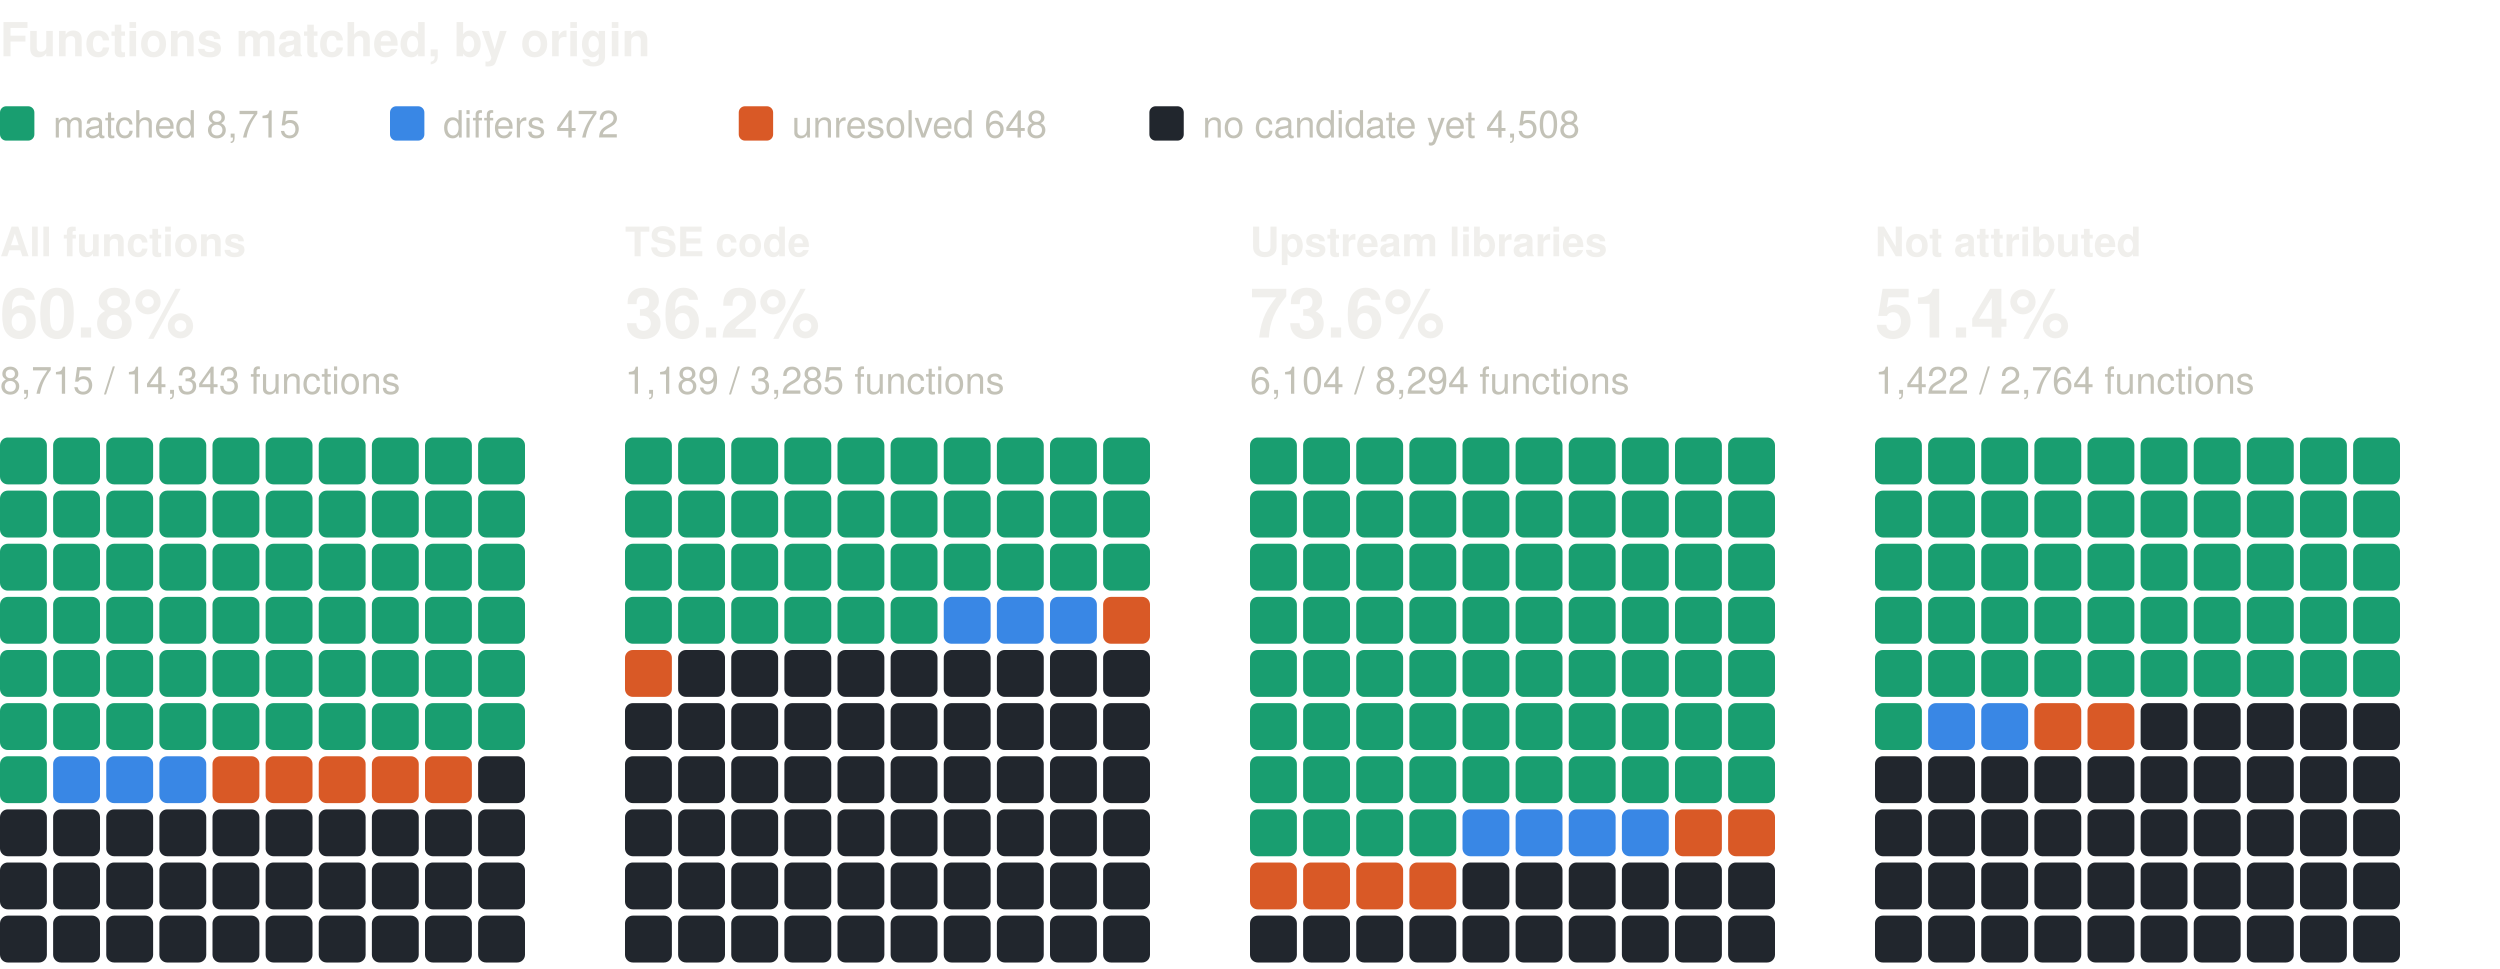
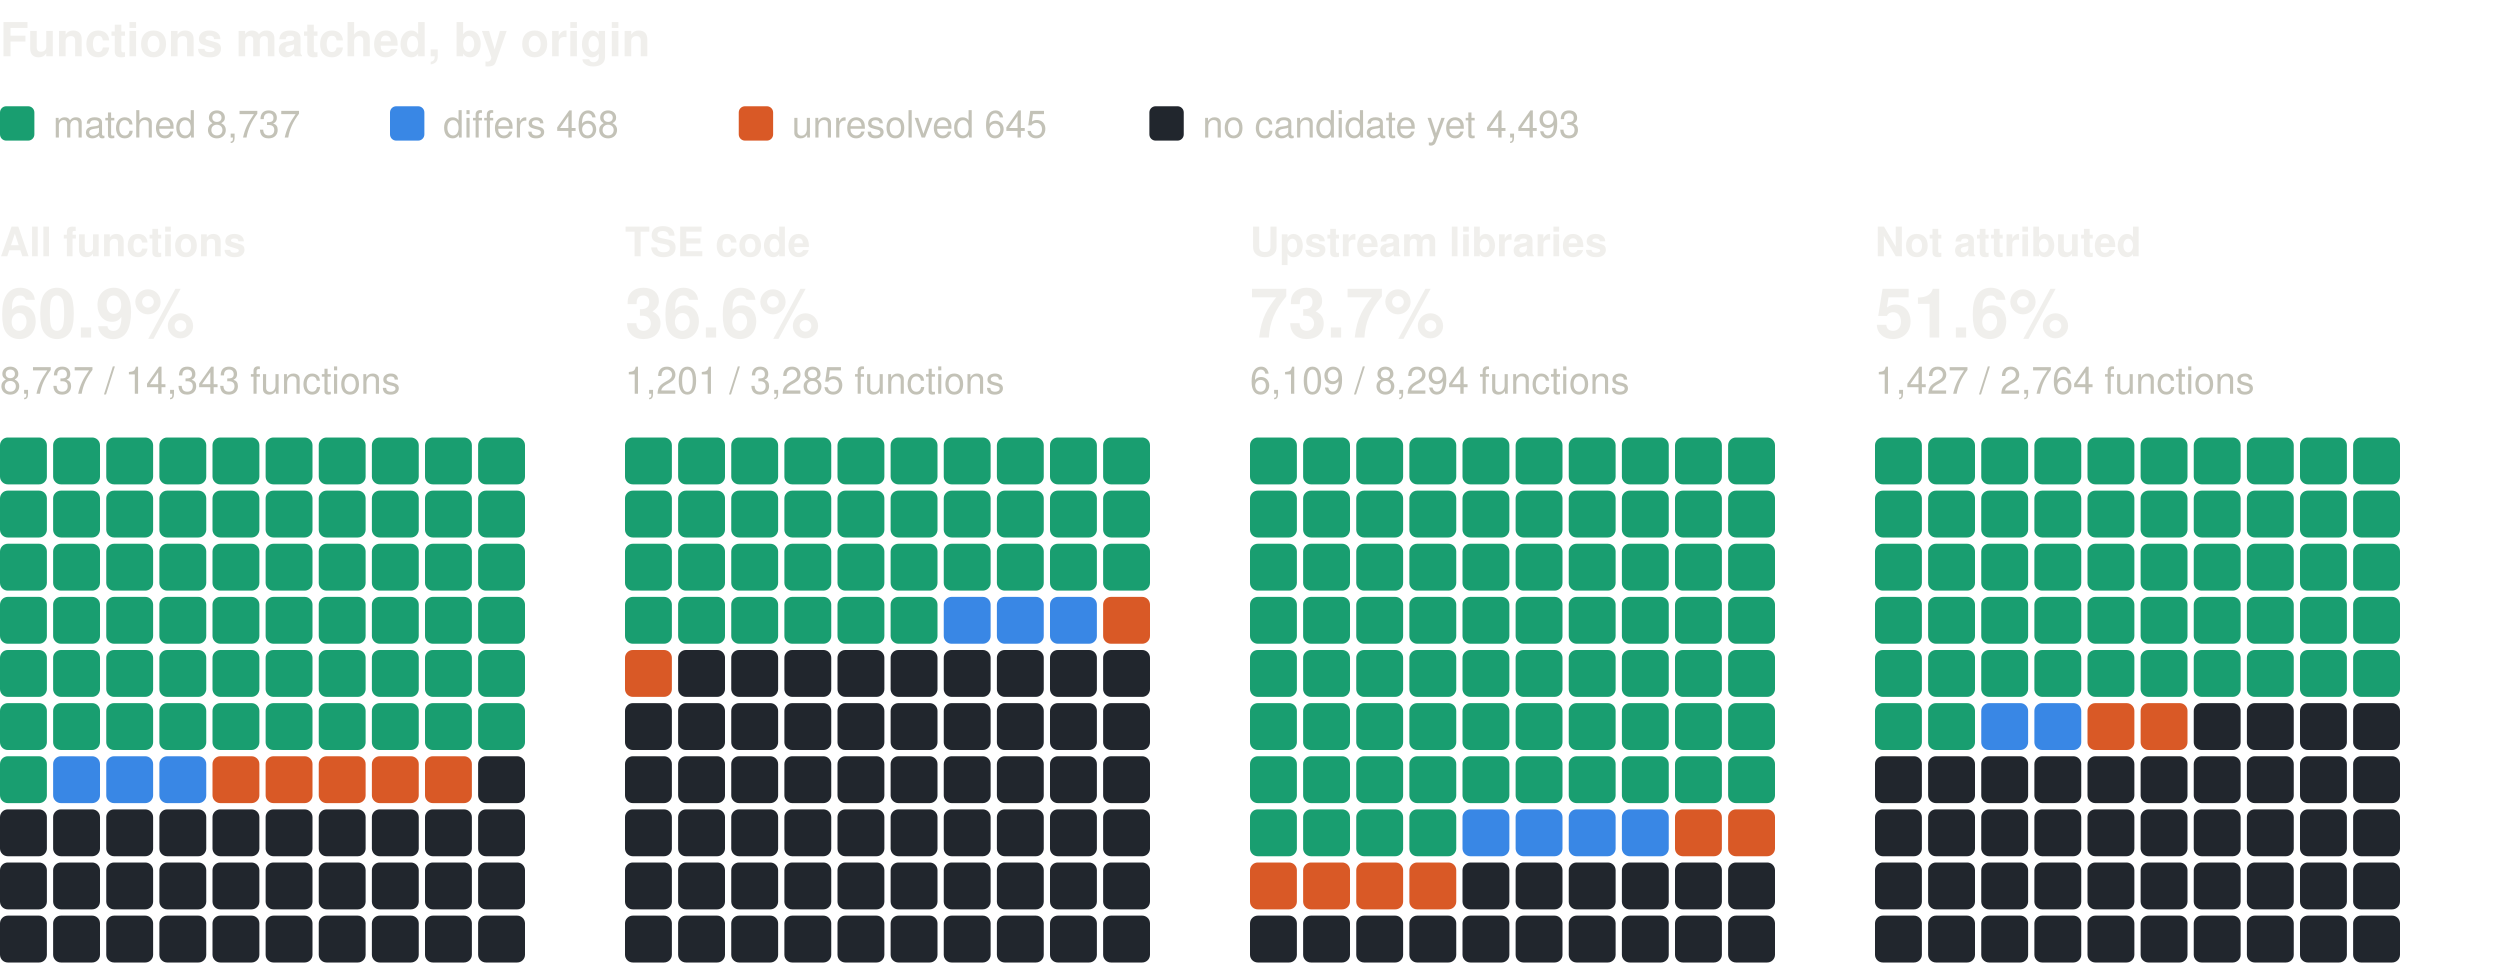
<svg xmlns="http://www.w3.org/2000/svg" width="800" height="310" viewBox="0 0 800 310" role="img" aria-label="Functions matched, by origin: one square per percent, coloured by verdict" font-family="system-ui, -apple-system, 'Segoe UI', Helvetica, Arial, sans-serif">
  <text x="0" y="18" font-size="15" fill="#f0efec" font-weight="600">Functions matched, by origin</text>
  <rect x="0" y="34" width="11" height="11" rx="2" fill="#199e70" />
-   <text x="17" y="44" font-size="12" fill="#c3c2b7">matched 8,715</text>
+   <text x="17" y="44" font-size="12" fill="#c3c2b7">matched 8,737</text>
  <rect x="124.8" y="34" width="11" height="11" rx="2" fill="#3987e5" />
-   <text x="141.8" y="44" font-size="12" fill="#c3c2b7">differs 472</text>
+   <text x="141.8" y="44" font-size="12" fill="#c3c2b7">differs 468</text>
  <rect x="236.4" y="34" width="11" height="11" rx="2" fill="#d95926" />
-   <text x="253.4" y="44" font-size="12" fill="#c3c2b7">unresolved 648</text>
+   <text x="253.4" y="44" font-size="12" fill="#c3c2b7">unresolved 645</text>
  <rect x="367.8" y="34" width="11" height="11" rx="2" fill="#21262d" />
-   <text x="384.8" y="44" font-size="12" fill="#c3c2b7">no candidate yet 4,508</text>
+   <text x="384.8" y="44" font-size="12" fill="#c3c2b7">no candidate yet 4,493</text>
  <text x="0" y="82" font-size="13" fill="#f0efec" font-weight="600">All functions</text>
-   <text x="0" y="108" font-size="22" fill="#f0efec" font-weight="600">60.8%</text>
-   <text x="0" y="126" font-size="12" fill="#c3c2b7">8,715 / 14,343 functions</text>
+   <text x="0" y="108" font-size="22" fill="#f0efec" font-weight="600">60.9%</text>
+   <text x="0" y="126" font-size="12" fill="#c3c2b7">8,737 / 14,343 functions</text>
  <rect x="0" y="140" width="15" height="15" rx="2.5" fill="#199e70" />
  <rect x="17" y="140" width="15" height="15" rx="2.5" fill="#199e70" />
  <rect x="34" y="140" width="15" height="15" rx="2.5" fill="#199e70" />
  <rect x="51" y="140" width="15" height="15" rx="2.5" fill="#199e70" />
  <rect x="68" y="140" width="15" height="15" rx="2.5" fill="#199e70" />
  <rect x="85" y="140" width="15" height="15" rx="2.5" fill="#199e70" />
  <rect x="102" y="140" width="15" height="15" rx="2.5" fill="#199e70" />
  <rect x="119" y="140" width="15" height="15" rx="2.5" fill="#199e70" />
  <rect x="136" y="140" width="15" height="15" rx="2.5" fill="#199e70" />
  <rect x="153" y="140" width="15" height="15" rx="2.5" fill="#199e70" />
  <rect x="0" y="157" width="15" height="15" rx="2.5" fill="#199e70" />
  <rect x="17" y="157" width="15" height="15" rx="2.5" fill="#199e70" />
  <rect x="34" y="157" width="15" height="15" rx="2.5" fill="#199e70" />
  <rect x="51" y="157" width="15" height="15" rx="2.5" fill="#199e70" />
  <rect x="68" y="157" width="15" height="15" rx="2.5" fill="#199e70" />
  <rect x="85" y="157" width="15" height="15" rx="2.5" fill="#199e70" />
  <rect x="102" y="157" width="15" height="15" rx="2.5" fill="#199e70" />
  <rect x="119" y="157" width="15" height="15" rx="2.5" fill="#199e70" />
  <rect x="136" y="157" width="15" height="15" rx="2.5" fill="#199e70" />
  <rect x="153" y="157" width="15" height="15" rx="2.5" fill="#199e70" />
  <rect x="0" y="174" width="15" height="15" rx="2.5" fill="#199e70" />
  <rect x="17" y="174" width="15" height="15" rx="2.5" fill="#199e70" />
  <rect x="34" y="174" width="15" height="15" rx="2.5" fill="#199e70" />
  <rect x="51" y="174" width="15" height="15" rx="2.5" fill="#199e70" />
  <rect x="68" y="174" width="15" height="15" rx="2.5" fill="#199e70" />
  <rect x="85" y="174" width="15" height="15" rx="2.5" fill="#199e70" />
  <rect x="102" y="174" width="15" height="15" rx="2.5" fill="#199e70" />
  <rect x="119" y="174" width="15" height="15" rx="2.5" fill="#199e70" />
  <rect x="136" y="174" width="15" height="15" rx="2.5" fill="#199e70" />
  <rect x="153" y="174" width="15" height="15" rx="2.5" fill="#199e70" />
  <rect x="0" y="191" width="15" height="15" rx="2.5" fill="#199e70" />
  <rect x="17" y="191" width="15" height="15" rx="2.5" fill="#199e70" />
  <rect x="34" y="191" width="15" height="15" rx="2.5" fill="#199e70" />
  <rect x="51" y="191" width="15" height="15" rx="2.5" fill="#199e70" />
  <rect x="68" y="191" width="15" height="15" rx="2.5" fill="#199e70" />
  <rect x="85" y="191" width="15" height="15" rx="2.5" fill="#199e70" />
  <rect x="102" y="191" width="15" height="15" rx="2.5" fill="#199e70" />
  <rect x="119" y="191" width="15" height="15" rx="2.5" fill="#199e70" />
  <rect x="136" y="191" width="15" height="15" rx="2.5" fill="#199e70" />
  <rect x="153" y="191" width="15" height="15" rx="2.5" fill="#199e70" />
  <rect x="0" y="208" width="15" height="15" rx="2.5" fill="#199e70" />
  <rect x="17" y="208" width="15" height="15" rx="2.5" fill="#199e70" />
  <rect x="34" y="208" width="15" height="15" rx="2.5" fill="#199e70" />
  <rect x="51" y="208" width="15" height="15" rx="2.5" fill="#199e70" />
  <rect x="68" y="208" width="15" height="15" rx="2.5" fill="#199e70" />
  <rect x="85" y="208" width="15" height="15" rx="2.5" fill="#199e70" />
  <rect x="102" y="208" width="15" height="15" rx="2.5" fill="#199e70" />
  <rect x="119" y="208" width="15" height="15" rx="2.5" fill="#199e70" />
  <rect x="136" y="208" width="15" height="15" rx="2.5" fill="#199e70" />
  <rect x="153" y="208" width="15" height="15" rx="2.5" fill="#199e70" />
  <rect x="0" y="225" width="15" height="15" rx="2.5" fill="#199e70" />
  <rect x="17" y="225" width="15" height="15" rx="2.5" fill="#199e70" />
  <rect x="34" y="225" width="15" height="15" rx="2.5" fill="#199e70" />
  <rect x="51" y="225" width="15" height="15" rx="2.5" fill="#199e70" />
  <rect x="68" y="225" width="15" height="15" rx="2.5" fill="#199e70" />
  <rect x="85" y="225" width="15" height="15" rx="2.5" fill="#199e70" />
  <rect x="102" y="225" width="15" height="15" rx="2.5" fill="#199e70" />
  <rect x="119" y="225" width="15" height="15" rx="2.5" fill="#199e70" />
  <rect x="136" y="225" width="15" height="15" rx="2.5" fill="#199e70" />
  <rect x="153" y="225" width="15" height="15" rx="2.5" fill="#199e70" />
  <rect x="0" y="242" width="15" height="15" rx="2.5" fill="#199e70" />
  <rect x="17" y="242" width="15" height="15" rx="2.5" fill="#3987e5" />
  <rect x="34" y="242" width="15" height="15" rx="2.5" fill="#3987e5" />
  <rect x="51" y="242" width="15" height="15" rx="2.5" fill="#3987e5" />
  <rect x="68" y="242" width="15" height="15" rx="2.5" fill="#d95926" />
  <rect x="85" y="242" width="15" height="15" rx="2.5" fill="#d95926" />
  <rect x="102" y="242" width="15" height="15" rx="2.5" fill="#d95926" />
  <rect x="119" y="242" width="15" height="15" rx="2.5" fill="#d95926" />
  <rect x="136" y="242" width="15" height="15" rx="2.5" fill="#d95926" />
  <rect x="153" y="242" width="15" height="15" rx="2.5" fill="#21262d" />
  <rect x="0" y="259" width="15" height="15" rx="2.5" fill="#21262d" />
  <rect x="17" y="259" width="15" height="15" rx="2.5" fill="#21262d" />
  <rect x="34" y="259" width="15" height="15" rx="2.5" fill="#21262d" />
  <rect x="51" y="259" width="15" height="15" rx="2.5" fill="#21262d" />
  <rect x="68" y="259" width="15" height="15" rx="2.5" fill="#21262d" />
  <rect x="85" y="259" width="15" height="15" rx="2.5" fill="#21262d" />
  <rect x="102" y="259" width="15" height="15" rx="2.5" fill="#21262d" />
  <rect x="119" y="259" width="15" height="15" rx="2.5" fill="#21262d" />
  <rect x="136" y="259" width="15" height="15" rx="2.5" fill="#21262d" />
  <rect x="153" y="259" width="15" height="15" rx="2.5" fill="#21262d" />
  <rect x="0" y="276" width="15" height="15" rx="2.5" fill="#21262d" />
  <rect x="17" y="276" width="15" height="15" rx="2.5" fill="#21262d" />
  <rect x="34" y="276" width="15" height="15" rx="2.5" fill="#21262d" />
  <rect x="51" y="276" width="15" height="15" rx="2.5" fill="#21262d" />
  <rect x="68" y="276" width="15" height="15" rx="2.5" fill="#21262d" />
  <rect x="85" y="276" width="15" height="15" rx="2.5" fill="#21262d" />
  <rect x="102" y="276" width="15" height="15" rx="2.5" fill="#21262d" />
  <rect x="119" y="276" width="15" height="15" rx="2.5" fill="#21262d" />
  <rect x="136" y="276" width="15" height="15" rx="2.5" fill="#21262d" />
  <rect x="153" y="276" width="15" height="15" rx="2.5" fill="#21262d" />
  <rect x="0" y="293" width="15" height="15" rx="2.5" fill="#21262d" />
  <rect x="17" y="293" width="15" height="15" rx="2.5" fill="#21262d" />
  <rect x="34" y="293" width="15" height="15" rx="2.5" fill="#21262d" />
  <rect x="51" y="293" width="15" height="15" rx="2.5" fill="#21262d" />
  <rect x="68" y="293" width="15" height="15" rx="2.5" fill="#21262d" />
  <rect x="85" y="293" width="15" height="15" rx="2.5" fill="#21262d" />
  <rect x="102" y="293" width="15" height="15" rx="2.5" fill="#21262d" />
  <rect x="119" y="293" width="15" height="15" rx="2.5" fill="#21262d" />
  <rect x="136" y="293" width="15" height="15" rx="2.5" fill="#21262d" />
  <rect x="153" y="293" width="15" height="15" rx="2.5" fill="#21262d" />
  <text x="200" y="82" font-size="13" fill="#f0efec" font-weight="600">TSE code</text>
-   <text x="200" y="108" font-size="22" fill="#f0efec" font-weight="600">36.2%</text>
-   <text x="200" y="126" font-size="12" fill="#c3c2b7">1,189 / 3,285 functions</text>
+   <text x="200" y="108" font-size="22" fill="#f0efec" font-weight="600">36.6%</text>
+   <text x="200" y="126" font-size="12" fill="#c3c2b7">1,201 / 3,285 functions</text>
  <rect x="200" y="140" width="15" height="15" rx="2.5" fill="#199e70" />
  <rect x="217" y="140" width="15" height="15" rx="2.5" fill="#199e70" />
  <rect x="234" y="140" width="15" height="15" rx="2.5" fill="#199e70" />
  <rect x="251" y="140" width="15" height="15" rx="2.5" fill="#199e70" />
  <rect x="268" y="140" width="15" height="15" rx="2.5" fill="#199e70" />
  <rect x="285" y="140" width="15" height="15" rx="2.5" fill="#199e70" />
  <rect x="302" y="140" width="15" height="15" rx="2.5" fill="#199e70" />
  <rect x="319" y="140" width="15" height="15" rx="2.5" fill="#199e70" />
  <rect x="336" y="140" width="15" height="15" rx="2.5" fill="#199e70" />
  <rect x="353" y="140" width="15" height="15" rx="2.5" fill="#199e70" />
  <rect x="200" y="157" width="15" height="15" rx="2.5" fill="#199e70" />
  <rect x="217" y="157" width="15" height="15" rx="2.5" fill="#199e70" />
  <rect x="234" y="157" width="15" height="15" rx="2.5" fill="#199e70" />
  <rect x="251" y="157" width="15" height="15" rx="2.5" fill="#199e70" />
  <rect x="268" y="157" width="15" height="15" rx="2.5" fill="#199e70" />
  <rect x="285" y="157" width="15" height="15" rx="2.5" fill="#199e70" />
  <rect x="302" y="157" width="15" height="15" rx="2.5" fill="#199e70" />
  <rect x="319" y="157" width="15" height="15" rx="2.5" fill="#199e70" />
  <rect x="336" y="157" width="15" height="15" rx="2.5" fill="#199e70" />
  <rect x="353" y="157" width="15" height="15" rx="2.5" fill="#199e70" />
  <rect x="200" y="174" width="15" height="15" rx="2.5" fill="#199e70" />
  <rect x="217" y="174" width="15" height="15" rx="2.5" fill="#199e70" />
  <rect x="234" y="174" width="15" height="15" rx="2.5" fill="#199e70" />
  <rect x="251" y="174" width="15" height="15" rx="2.5" fill="#199e70" />
  <rect x="268" y="174" width="15" height="15" rx="2.5" fill="#199e70" />
  <rect x="285" y="174" width="15" height="15" rx="2.5" fill="#199e70" />
  <rect x="302" y="174" width="15" height="15" rx="2.5" fill="#199e70" />
  <rect x="319" y="174" width="15" height="15" rx="2.5" fill="#199e70" />
  <rect x="336" y="174" width="15" height="15" rx="2.5" fill="#199e70" />
  <rect x="353" y="174" width="15" height="15" rx="2.5" fill="#199e70" />
  <rect x="200" y="191" width="15" height="15" rx="2.5" fill="#199e70" />
  <rect x="217" y="191" width="15" height="15" rx="2.5" fill="#199e70" />
  <rect x="234" y="191" width="15" height="15" rx="2.5" fill="#199e70" />
  <rect x="251" y="191" width="15" height="15" rx="2.5" fill="#199e70" />
  <rect x="268" y="191" width="15" height="15" rx="2.5" fill="#199e70" />
  <rect x="285" y="191" width="15" height="15" rx="2.5" fill="#199e70" />
  <rect x="302" y="191" width="15" height="15" rx="2.5" fill="#3987e5" />
  <rect x="319" y="191" width="15" height="15" rx="2.5" fill="#3987e5" />
  <rect x="336" y="191" width="15" height="15" rx="2.5" fill="#3987e5" />
  <rect x="353" y="191" width="15" height="15" rx="2.5" fill="#d95926" />
  <rect x="200" y="208" width="15" height="15" rx="2.5" fill="#d95926" />
  <rect x="217" y="208" width="15" height="15" rx="2.5" fill="#21262d" />
  <rect x="234" y="208" width="15" height="15" rx="2.5" fill="#21262d" />
  <rect x="251" y="208" width="15" height="15" rx="2.5" fill="#21262d" />
  <rect x="268" y="208" width="15" height="15" rx="2.5" fill="#21262d" />
  <rect x="285" y="208" width="15" height="15" rx="2.5" fill="#21262d" />
  <rect x="302" y="208" width="15" height="15" rx="2.5" fill="#21262d" />
  <rect x="319" y="208" width="15" height="15" rx="2.5" fill="#21262d" />
  <rect x="336" y="208" width="15" height="15" rx="2.5" fill="#21262d" />
  <rect x="353" y="208" width="15" height="15" rx="2.5" fill="#21262d" />
  <rect x="200" y="225" width="15" height="15" rx="2.5" fill="#21262d" />
  <rect x="217" y="225" width="15" height="15" rx="2.5" fill="#21262d" />
  <rect x="234" y="225" width="15" height="15" rx="2.5" fill="#21262d" />
  <rect x="251" y="225" width="15" height="15" rx="2.5" fill="#21262d" />
  <rect x="268" y="225" width="15" height="15" rx="2.5" fill="#21262d" />
  <rect x="285" y="225" width="15" height="15" rx="2.5" fill="#21262d" />
  <rect x="302" y="225" width="15" height="15" rx="2.5" fill="#21262d" />
  <rect x="319" y="225" width="15" height="15" rx="2.5" fill="#21262d" />
  <rect x="336" y="225" width="15" height="15" rx="2.5" fill="#21262d" />
  <rect x="353" y="225" width="15" height="15" rx="2.5" fill="#21262d" />
  <rect x="200" y="242" width="15" height="15" rx="2.5" fill="#21262d" />
  <rect x="217" y="242" width="15" height="15" rx="2.5" fill="#21262d" />
  <rect x="234" y="242" width="15" height="15" rx="2.5" fill="#21262d" />
  <rect x="251" y="242" width="15" height="15" rx="2.5" fill="#21262d" />
  <rect x="268" y="242" width="15" height="15" rx="2.5" fill="#21262d" />
  <rect x="285" y="242" width="15" height="15" rx="2.5" fill="#21262d" />
  <rect x="302" y="242" width="15" height="15" rx="2.5" fill="#21262d" />
  <rect x="319" y="242" width="15" height="15" rx="2.5" fill="#21262d" />
  <rect x="336" y="242" width="15" height="15" rx="2.5" fill="#21262d" />
  <rect x="353" y="242" width="15" height="15" rx="2.5" fill="#21262d" />
  <rect x="200" y="259" width="15" height="15" rx="2.5" fill="#21262d" />
  <rect x="217" y="259" width="15" height="15" rx="2.5" fill="#21262d" />
  <rect x="234" y="259" width="15" height="15" rx="2.5" fill="#21262d" />
  <rect x="251" y="259" width="15" height="15" rx="2.5" fill="#21262d" />
  <rect x="268" y="259" width="15" height="15" rx="2.5" fill="#21262d" />
  <rect x="285" y="259" width="15" height="15" rx="2.5" fill="#21262d" />
  <rect x="302" y="259" width="15" height="15" rx="2.5" fill="#21262d" />
  <rect x="319" y="259" width="15" height="15" rx="2.5" fill="#21262d" />
  <rect x="336" y="259" width="15" height="15" rx="2.5" fill="#21262d" />
  <rect x="353" y="259" width="15" height="15" rx="2.5" fill="#21262d" />
  <rect x="200" y="276" width="15" height="15" rx="2.5" fill="#21262d" />
  <rect x="217" y="276" width="15" height="15" rx="2.5" fill="#21262d" />
  <rect x="234" y="276" width="15" height="15" rx="2.5" fill="#21262d" />
  <rect x="251" y="276" width="15" height="15" rx="2.5" fill="#21262d" />
  <rect x="268" y="276" width="15" height="15" rx="2.5" fill="#21262d" />
  <rect x="285" y="276" width="15" height="15" rx="2.5" fill="#21262d" />
  <rect x="302" y="276" width="15" height="15" rx="2.5" fill="#21262d" />
  <rect x="319" y="276" width="15" height="15" rx="2.5" fill="#21262d" />
  <rect x="336" y="276" width="15" height="15" rx="2.5" fill="#21262d" />
  <rect x="353" y="276" width="15" height="15" rx="2.5" fill="#21262d" />
  <rect x="200" y="293" width="15" height="15" rx="2.5" fill="#21262d" />
  <rect x="217" y="293" width="15" height="15" rx="2.5" fill="#21262d" />
  <rect x="234" y="293" width="15" height="15" rx="2.5" fill="#21262d" />
  <rect x="251" y="293" width="15" height="15" rx="2.5" fill="#21262d" />
  <rect x="268" y="293" width="15" height="15" rx="2.5" fill="#21262d" />
  <rect x="285" y="293" width="15" height="15" rx="2.5" fill="#21262d" />
  <rect x="302" y="293" width="15" height="15" rx="2.5" fill="#21262d" />
  <rect x="319" y="293" width="15" height="15" rx="2.5" fill="#21262d" />
  <rect x="336" y="293" width="15" height="15" rx="2.5" fill="#21262d" />
  <rect x="353" y="293" width="15" height="15" rx="2.5" fill="#21262d" />
  <text x="400" y="82" font-size="13" fill="#f0efec" font-weight="600">Upstream libraries</text>
-   <text x="400" y="108" font-size="22" fill="#f0efec" font-weight="600">73.6%</text>
-   <text x="400" y="126" font-size="12" fill="#c3c2b7">6,104 / 8,294 functions</text>
+   <text x="400" y="108" font-size="22" fill="#f0efec" font-weight="600">73.7%</text>
+   <text x="400" y="126" font-size="12" fill="#c3c2b7">6,109 / 8,294 functions</text>
  <rect x="400" y="140" width="15" height="15" rx="2.5" fill="#199e70" />
  <rect x="417" y="140" width="15" height="15" rx="2.5" fill="#199e70" />
  <rect x="434" y="140" width="15" height="15" rx="2.5" fill="#199e70" />
  <rect x="451" y="140" width="15" height="15" rx="2.5" fill="#199e70" />
  <rect x="468" y="140" width="15" height="15" rx="2.5" fill="#199e70" />
  <rect x="485" y="140" width="15" height="15" rx="2.5" fill="#199e70" />
  <rect x="502" y="140" width="15" height="15" rx="2.5" fill="#199e70" />
  <rect x="519" y="140" width="15" height="15" rx="2.5" fill="#199e70" />
  <rect x="536" y="140" width="15" height="15" rx="2.5" fill="#199e70" />
  <rect x="553" y="140" width="15" height="15" rx="2.5" fill="#199e70" />
  <rect x="400" y="157" width="15" height="15" rx="2.5" fill="#199e70" />
  <rect x="417" y="157" width="15" height="15" rx="2.5" fill="#199e70" />
  <rect x="434" y="157" width="15" height="15" rx="2.5" fill="#199e70" />
  <rect x="451" y="157" width="15" height="15" rx="2.5" fill="#199e70" />
  <rect x="468" y="157" width="15" height="15" rx="2.5" fill="#199e70" />
  <rect x="485" y="157" width="15" height="15" rx="2.5" fill="#199e70" />
  <rect x="502" y="157" width="15" height="15" rx="2.5" fill="#199e70" />
  <rect x="519" y="157" width="15" height="15" rx="2.5" fill="#199e70" />
  <rect x="536" y="157" width="15" height="15" rx="2.5" fill="#199e70" />
  <rect x="553" y="157" width="15" height="15" rx="2.5" fill="#199e70" />
  <rect x="400" y="174" width="15" height="15" rx="2.5" fill="#199e70" />
  <rect x="417" y="174" width="15" height="15" rx="2.5" fill="#199e70" />
  <rect x="434" y="174" width="15" height="15" rx="2.5" fill="#199e70" />
  <rect x="451" y="174" width="15" height="15" rx="2.5" fill="#199e70" />
  <rect x="468" y="174" width="15" height="15" rx="2.5" fill="#199e70" />
  <rect x="485" y="174" width="15" height="15" rx="2.5" fill="#199e70" />
  <rect x="502" y="174" width="15" height="15" rx="2.5" fill="#199e70" />
  <rect x="519" y="174" width="15" height="15" rx="2.5" fill="#199e70" />
  <rect x="536" y="174" width="15" height="15" rx="2.5" fill="#199e70" />
  <rect x="553" y="174" width="15" height="15" rx="2.5" fill="#199e70" />
  <rect x="400" y="191" width="15" height="15" rx="2.5" fill="#199e70" />
  <rect x="417" y="191" width="15" height="15" rx="2.5" fill="#199e70" />
  <rect x="434" y="191" width="15" height="15" rx="2.5" fill="#199e70" />
  <rect x="451" y="191" width="15" height="15" rx="2.5" fill="#199e70" />
  <rect x="468" y="191" width="15" height="15" rx="2.5" fill="#199e70" />
  <rect x="485" y="191" width="15" height="15" rx="2.5" fill="#199e70" />
  <rect x="502" y="191" width="15" height="15" rx="2.5" fill="#199e70" />
  <rect x="519" y="191" width="15" height="15" rx="2.5" fill="#199e70" />
  <rect x="536" y="191" width="15" height="15" rx="2.5" fill="#199e70" />
  <rect x="553" y="191" width="15" height="15" rx="2.5" fill="#199e70" />
  <rect x="400" y="208" width="15" height="15" rx="2.5" fill="#199e70" />
  <rect x="417" y="208" width="15" height="15" rx="2.5" fill="#199e70" />
  <rect x="434" y="208" width="15" height="15" rx="2.5" fill="#199e70" />
  <rect x="451" y="208" width="15" height="15" rx="2.5" fill="#199e70" />
  <rect x="468" y="208" width="15" height="15" rx="2.5" fill="#199e70" />
  <rect x="485" y="208" width="15" height="15" rx="2.5" fill="#199e70" />
  <rect x="502" y="208" width="15" height="15" rx="2.5" fill="#199e70" />
  <rect x="519" y="208" width="15" height="15" rx="2.5" fill="#199e70" />
  <rect x="536" y="208" width="15" height="15" rx="2.5" fill="#199e70" />
  <rect x="553" y="208" width="15" height="15" rx="2.5" fill="#199e70" />
  <rect x="400" y="225" width="15" height="15" rx="2.5" fill="#199e70" />
  <rect x="417" y="225" width="15" height="15" rx="2.5" fill="#199e70" />
  <rect x="434" y="225" width="15" height="15" rx="2.5" fill="#199e70" />
  <rect x="451" y="225" width="15" height="15" rx="2.5" fill="#199e70" />
  <rect x="468" y="225" width="15" height="15" rx="2.5" fill="#199e70" />
  <rect x="485" y="225" width="15" height="15" rx="2.5" fill="#199e70" />
  <rect x="502" y="225" width="15" height="15" rx="2.5" fill="#199e70" />
  <rect x="519" y="225" width="15" height="15" rx="2.5" fill="#199e70" />
  <rect x="536" y="225" width="15" height="15" rx="2.5" fill="#199e70" />
  <rect x="553" y="225" width="15" height="15" rx="2.5" fill="#199e70" />
  <rect x="400" y="242" width="15" height="15" rx="2.5" fill="#199e70" />
  <rect x="417" y="242" width="15" height="15" rx="2.5" fill="#199e70" />
  <rect x="434" y="242" width="15" height="15" rx="2.5" fill="#199e70" />
  <rect x="451" y="242" width="15" height="15" rx="2.5" fill="#199e70" />
  <rect x="468" y="242" width="15" height="15" rx="2.5" fill="#199e70" />
  <rect x="485" y="242" width="15" height="15" rx="2.5" fill="#199e70" />
  <rect x="502" y="242" width="15" height="15" rx="2.5" fill="#199e70" />
  <rect x="519" y="242" width="15" height="15" rx="2.5" fill="#199e70" />
  <rect x="536" y="242" width="15" height="15" rx="2.5" fill="#199e70" />
  <rect x="553" y="242" width="15" height="15" rx="2.5" fill="#199e70" />
  <rect x="400" y="259" width="15" height="15" rx="2.5" fill="#199e70" />
  <rect x="417" y="259" width="15" height="15" rx="2.5" fill="#199e70" />
  <rect x="434" y="259" width="15" height="15" rx="2.5" fill="#199e70" />
  <rect x="451" y="259" width="15" height="15" rx="2.5" fill="#199e70" />
  <rect x="468" y="259" width="15" height="15" rx="2.5" fill="#3987e5" />
  <rect x="485" y="259" width="15" height="15" rx="2.5" fill="#3987e5" />
  <rect x="502" y="259" width="15" height="15" rx="2.5" fill="#3987e5" />
  <rect x="519" y="259" width="15" height="15" rx="2.5" fill="#3987e5" />
  <rect x="536" y="259" width="15" height="15" rx="2.5" fill="#d95926" />
  <rect x="553" y="259" width="15" height="15" rx="2.5" fill="#d95926" />
  <rect x="400" y="276" width="15" height="15" rx="2.5" fill="#d95926" />
  <rect x="417" y="276" width="15" height="15" rx="2.5" fill="#d95926" />
  <rect x="434" y="276" width="15" height="15" rx="2.5" fill="#d95926" />
  <rect x="451" y="276" width="15" height="15" rx="2.5" fill="#d95926" />
  <rect x="468" y="276" width="15" height="15" rx="2.5" fill="#21262d" />
  <rect x="485" y="276" width="15" height="15" rx="2.5" fill="#21262d" />
  <rect x="502" y="276" width="15" height="15" rx="2.5" fill="#21262d" />
  <rect x="519" y="276" width="15" height="15" rx="2.5" fill="#21262d" />
  <rect x="536" y="276" width="15" height="15" rx="2.5" fill="#21262d" />
  <rect x="553" y="276" width="15" height="15" rx="2.5" fill="#21262d" />
  <rect x="400" y="293" width="15" height="15" rx="2.5" fill="#21262d" />
  <rect x="417" y="293" width="15" height="15" rx="2.5" fill="#21262d" />
  <rect x="434" y="293" width="15" height="15" rx="2.5" fill="#21262d" />
  <rect x="451" y="293" width="15" height="15" rx="2.5" fill="#21262d" />
  <rect x="468" y="293" width="15" height="15" rx="2.5" fill="#21262d" />
  <rect x="485" y="293" width="15" height="15" rx="2.5" fill="#21262d" />
  <rect x="502" y="293" width="15" height="15" rx="2.5" fill="#21262d" />
  <rect x="519" y="293" width="15" height="15" rx="2.5" fill="#21262d" />
  <rect x="536" y="293" width="15" height="15" rx="2.5" fill="#21262d" />
  <rect x="553" y="293" width="15" height="15" rx="2.5" fill="#21262d" />
  <text x="600" y="82" font-size="13" fill="#f0efec" font-weight="600">Not attributed</text>
-   <text x="600" y="108" font-size="22" fill="#f0efec" font-weight="600">51.4%</text>
-   <text x="600" y="126" font-size="12" fill="#c3c2b7">1,422 / 2,764 functions</text>
+   <text x="600" y="108" font-size="22" fill="#f0efec" font-weight="600">51.6%</text>
+   <text x="600" y="126" font-size="12" fill="#c3c2b7">1,427 / 2,764 functions</text>
  <rect x="600" y="140" width="15" height="15" rx="2.5" fill="#199e70" />
  <rect x="617" y="140" width="15" height="15" rx="2.5" fill="#199e70" />
  <rect x="634" y="140" width="15" height="15" rx="2.5" fill="#199e70" />
  <rect x="651" y="140" width="15" height="15" rx="2.5" fill="#199e70" />
  <rect x="668" y="140" width="15" height="15" rx="2.5" fill="#199e70" />
  <rect x="685" y="140" width="15" height="15" rx="2.5" fill="#199e70" />
  <rect x="702" y="140" width="15" height="15" rx="2.5" fill="#199e70" />
  <rect x="719" y="140" width="15" height="15" rx="2.5" fill="#199e70" />
  <rect x="736" y="140" width="15" height="15" rx="2.5" fill="#199e70" />
  <rect x="753" y="140" width="15" height="15" rx="2.5" fill="#199e70" />
  <rect x="600" y="157" width="15" height="15" rx="2.5" fill="#199e70" />
  <rect x="617" y="157" width="15" height="15" rx="2.5" fill="#199e70" />
  <rect x="634" y="157" width="15" height="15" rx="2.5" fill="#199e70" />
  <rect x="651" y="157" width="15" height="15" rx="2.5" fill="#199e70" />
  <rect x="668" y="157" width="15" height="15" rx="2.5" fill="#199e70" />
  <rect x="685" y="157" width="15" height="15" rx="2.5" fill="#199e70" />
  <rect x="702" y="157" width="15" height="15" rx="2.5" fill="#199e70" />
  <rect x="719" y="157" width="15" height="15" rx="2.5" fill="#199e70" />
  <rect x="736" y="157" width="15" height="15" rx="2.5" fill="#199e70" />
  <rect x="753" y="157" width="15" height="15" rx="2.5" fill="#199e70" />
  <rect x="600" y="174" width="15" height="15" rx="2.5" fill="#199e70" />
  <rect x="617" y="174" width="15" height="15" rx="2.5" fill="#199e70" />
  <rect x="634" y="174" width="15" height="15" rx="2.5" fill="#199e70" />
  <rect x="651" y="174" width="15" height="15" rx="2.5" fill="#199e70" />
  <rect x="668" y="174" width="15" height="15" rx="2.5" fill="#199e70" />
  <rect x="685" y="174" width="15" height="15" rx="2.5" fill="#199e70" />
  <rect x="702" y="174" width="15" height="15" rx="2.5" fill="#199e70" />
  <rect x="719" y="174" width="15" height="15" rx="2.5" fill="#199e70" />
  <rect x="736" y="174" width="15" height="15" rx="2.5" fill="#199e70" />
  <rect x="753" y="174" width="15" height="15" rx="2.5" fill="#199e70" />
  <rect x="600" y="191" width="15" height="15" rx="2.5" fill="#199e70" />
  <rect x="617" y="191" width="15" height="15" rx="2.5" fill="#199e70" />
  <rect x="634" y="191" width="15" height="15" rx="2.5" fill="#199e70" />
  <rect x="651" y="191" width="15" height="15" rx="2.5" fill="#199e70" />
  <rect x="668" y="191" width="15" height="15" rx="2.5" fill="#199e70" />
  <rect x="685" y="191" width="15" height="15" rx="2.5" fill="#199e70" />
  <rect x="702" y="191" width="15" height="15" rx="2.5" fill="#199e70" />
  <rect x="719" y="191" width="15" height="15" rx="2.5" fill="#199e70" />
  <rect x="736" y="191" width="15" height="15" rx="2.5" fill="#199e70" />
  <rect x="753" y="191" width="15" height="15" rx="2.5" fill="#199e70" />
  <rect x="600" y="208" width="15" height="15" rx="2.5" fill="#199e70" />
  <rect x="617" y="208" width="15" height="15" rx="2.5" fill="#199e70" />
  <rect x="634" y="208" width="15" height="15" rx="2.5" fill="#199e70" />
  <rect x="651" y="208" width="15" height="15" rx="2.5" fill="#199e70" />
  <rect x="668" y="208" width="15" height="15" rx="2.5" fill="#199e70" />
  <rect x="685" y="208" width="15" height="15" rx="2.5" fill="#199e70" />
  <rect x="702" y="208" width="15" height="15" rx="2.5" fill="#199e70" />
  <rect x="719" y="208" width="15" height="15" rx="2.5" fill="#199e70" />
  <rect x="736" y="208" width="15" height="15" rx="2.5" fill="#199e70" />
  <rect x="753" y="208" width="15" height="15" rx="2.5" fill="#199e70" />
  <rect x="600" y="225" width="15" height="15" rx="2.5" fill="#199e70" />
-   <rect x="617" y="225" width="15" height="15" rx="2.5" fill="#3987e5" />
+   <rect x="617" y="225" width="15" height="15" rx="2.5" fill="#199e70" />
  <rect x="634" y="225" width="15" height="15" rx="2.5" fill="#3987e5" />
-   <rect x="651" y="225" width="15" height="15" rx="2.5" fill="#d95926" />
+   <rect x="651" y="225" width="15" height="15" rx="2.5" fill="#3987e5" />
  <rect x="668" y="225" width="15" height="15" rx="2.5" fill="#d95926" />
-   <rect x="685" y="225" width="15" height="15" rx="2.5" fill="#21262d" />
+   <rect x="685" y="225" width="15" height="15" rx="2.5" fill="#d95926" />
  <rect x="702" y="225" width="15" height="15" rx="2.5" fill="#21262d" />
  <rect x="719" y="225" width="15" height="15" rx="2.5" fill="#21262d" />
  <rect x="736" y="225" width="15" height="15" rx="2.5" fill="#21262d" />
  <rect x="753" y="225" width="15" height="15" rx="2.5" fill="#21262d" />
  <rect x="600" y="242" width="15" height="15" rx="2.5" fill="#21262d" />
  <rect x="617" y="242" width="15" height="15" rx="2.5" fill="#21262d" />
  <rect x="634" y="242" width="15" height="15" rx="2.5" fill="#21262d" />
  <rect x="651" y="242" width="15" height="15" rx="2.5" fill="#21262d" />
  <rect x="668" y="242" width="15" height="15" rx="2.5" fill="#21262d" />
  <rect x="685" y="242" width="15" height="15" rx="2.5" fill="#21262d" />
  <rect x="702" y="242" width="15" height="15" rx="2.5" fill="#21262d" />
  <rect x="719" y="242" width="15" height="15" rx="2.5" fill="#21262d" />
  <rect x="736" y="242" width="15" height="15" rx="2.5" fill="#21262d" />
  <rect x="753" y="242" width="15" height="15" rx="2.5" fill="#21262d" />
  <rect x="600" y="259" width="15" height="15" rx="2.5" fill="#21262d" />
  <rect x="617" y="259" width="15" height="15" rx="2.5" fill="#21262d" />
  <rect x="634" y="259" width="15" height="15" rx="2.5" fill="#21262d" />
  <rect x="651" y="259" width="15" height="15" rx="2.5" fill="#21262d" />
  <rect x="668" y="259" width="15" height="15" rx="2.5" fill="#21262d" />
  <rect x="685" y="259" width="15" height="15" rx="2.5" fill="#21262d" />
  <rect x="702" y="259" width="15" height="15" rx="2.5" fill="#21262d" />
  <rect x="719" y="259" width="15" height="15" rx="2.5" fill="#21262d" />
  <rect x="736" y="259" width="15" height="15" rx="2.5" fill="#21262d" />
  <rect x="753" y="259" width="15" height="15" rx="2.5" fill="#21262d" />
  <rect x="600" y="276" width="15" height="15" rx="2.5" fill="#21262d" />
  <rect x="617" y="276" width="15" height="15" rx="2.5" fill="#21262d" />
  <rect x="634" y="276" width="15" height="15" rx="2.5" fill="#21262d" />
  <rect x="651" y="276" width="15" height="15" rx="2.5" fill="#21262d" />
  <rect x="668" y="276" width="15" height="15" rx="2.5" fill="#21262d" />
  <rect x="685" y="276" width="15" height="15" rx="2.5" fill="#21262d" />
  <rect x="702" y="276" width="15" height="15" rx="2.5" fill="#21262d" />
  <rect x="719" y="276" width="15" height="15" rx="2.5" fill="#21262d" />
  <rect x="736" y="276" width="15" height="15" rx="2.5" fill="#21262d" />
  <rect x="753" y="276" width="15" height="15" rx="2.5" fill="#21262d" />
  <rect x="600" y="293" width="15" height="15" rx="2.5" fill="#21262d" />
  <rect x="617" y="293" width="15" height="15" rx="2.5" fill="#21262d" />
  <rect x="634" y="293" width="15" height="15" rx="2.5" fill="#21262d" />
  <rect x="651" y="293" width="15" height="15" rx="2.5" fill="#21262d" />
  <rect x="668" y="293" width="15" height="15" rx="2.5" fill="#21262d" />
  <rect x="685" y="293" width="15" height="15" rx="2.5" fill="#21262d" />
  <rect x="702" y="293" width="15" height="15" rx="2.5" fill="#21262d" />
  <rect x="719" y="293" width="15" height="15" rx="2.5" fill="#21262d" />
  <rect x="736" y="293" width="15" height="15" rx="2.5" fill="#21262d" />
  <rect x="753" y="293" width="15" height="15" rx="2.5" fill="#21262d" />
</svg>
